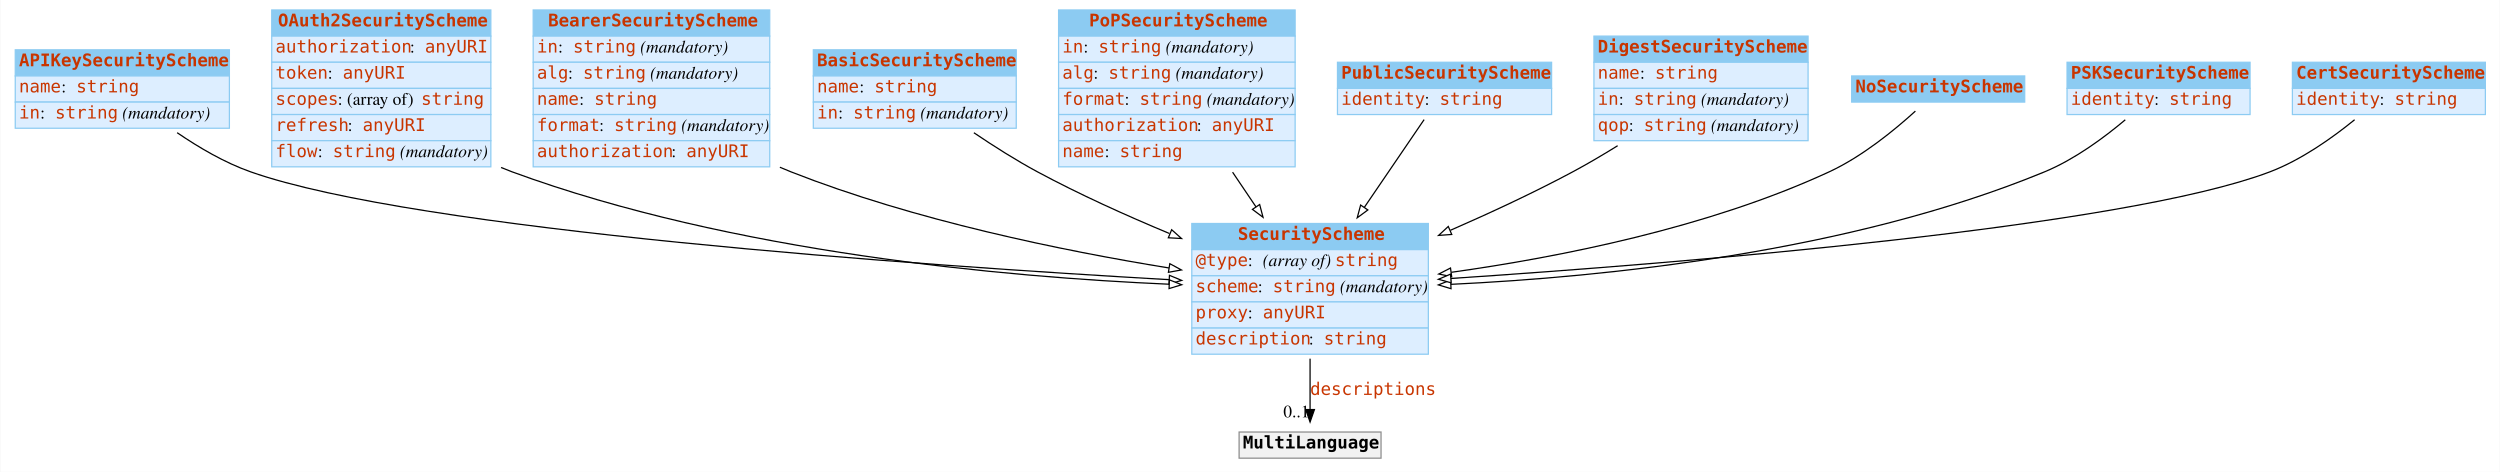
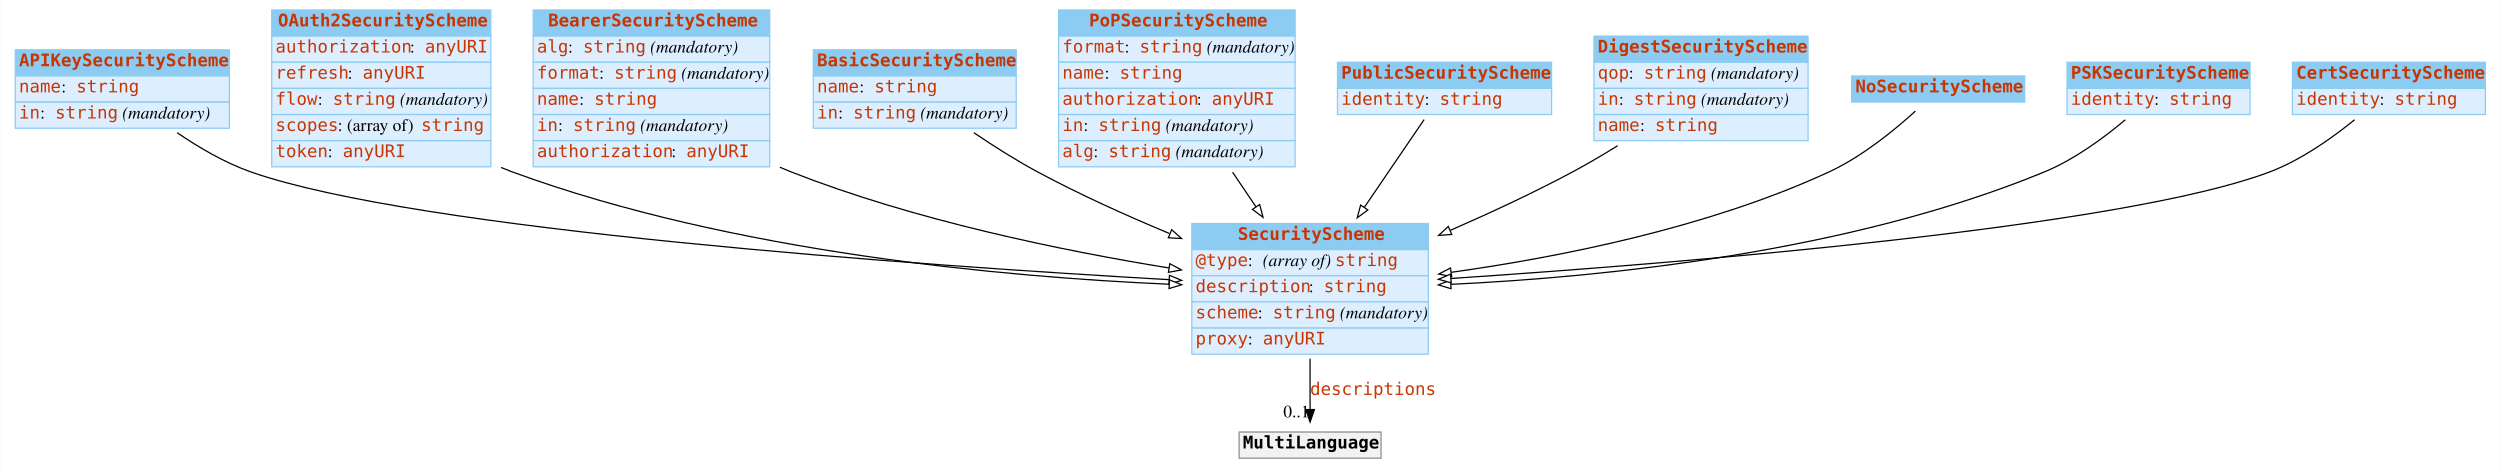
<svg xmlns="http://www.w3.org/2000/svg" width="2008pt" height="379pt" viewBox="0.00 0.00 2007.50 379.00">
  <g id="graph0" class="graph" transform="scale(1 1) rotate(0) translate(4 375)">
    <polygon fill="white" stroke="none" points="-4,4 -4,-375 2003.5,-375 2003.5,4 -4,4" />
    <g id="node1" class="node">
      <polygon fill="#8ccbf2" stroke="none" points="8,-314 8,-335 180,-335 180,-314 8,-314" />
      <polygon fill="none" stroke="#8ccbf2" points="8,-314 8,-335 180,-335 180,-314 8,-314" />
      <text text-anchor="start" x="11" y="-321.8" font-family="mono" font-weight="bold" font-size="14.00" fill="#c83500">APIKeySecurityScheme</text>
      <polygon fill="#ddeeff" stroke="none" points="8,-293 8,-314 180,-314 180,-293 8,-293" />
      <polygon fill="none" stroke="#8ccbf2" points="8,-293 8,-314 180,-314 180,-293 8,-293" />
      <text text-anchor="start" x="11" y="-300.8" font-family="mono" font-size="14.00" fill="#c83500">name</text>
      <text text-anchor="start" x="45" y="-300.8" font-family="Times,serif" font-size="14.00"> : </text>
      <text text-anchor="start" x="57" y="-300.8" font-family="mono" font-size="14.00" fill="#c83500">string</text>
      <polygon fill="#ddeeff" stroke="none" points="8,-272 8,-293 180,-293 180,-272 8,-272" />
      <polygon fill="none" stroke="#8ccbf2" points="8,-272 8,-293 180,-293 180,-272 8,-272" />
      <text text-anchor="start" x="11" y="-279.8" font-family="mono" font-size="14.00" fill="#c83500">in</text>
      <text text-anchor="start" x="28" y="-279.8" font-family="Times,serif" font-size="14.00"> : </text>
      <text text-anchor="start" x="40" y="-279.8" font-family="mono" font-size="14.00" fill="#c83500">string</text>
      <text text-anchor="start" x="90" y="-279.8" font-family="Times,serif" font-size="14.00"> </text>
      <text text-anchor="start" x="94" y="-279.8" font-family="Times,serif" font-style="italic" font-size="14.00">(mandatory)</text>
    </g>
    <g id="node3" class="node">
      <polygon fill="#8ccbf2" stroke="none" points="953,-174.5 953,-195.5 1143,-195.5 1143,-174.5 953,-174.5" />
      <polygon fill="none" stroke="#8ccbf2" points="953,-174.5 953,-195.5 1143,-195.5 1143,-174.5 953,-174.5" />
      <text text-anchor="start" x="990" y="-182.3" font-family="mono" font-weight="bold" font-size="14.00" fill="#c83500">SecurityScheme</text>
      <polygon fill="#ddeeff" stroke="none" points="953,-153.5 953,-174.5 1143,-174.5 1143,-153.5 953,-153.5" />
      <polygon fill="none" stroke="#8ccbf2" points="953,-153.5 953,-174.5 1143,-174.5 1143,-153.5 953,-153.5" />
      <text text-anchor="start" x="956" y="-161.3" font-family="mono" font-size="14.00" fill="#c83500">@type</text>
      <text text-anchor="start" x="998" y="-161.3" font-family="Times,serif" font-size="14.00"> : </text>
      <text text-anchor="start" x="1010" y="-161.3" font-family="Times,serif" font-style="italic" font-size="14.00">(array of) </text>
      <text text-anchor="start" x="1068" y="-161.3" font-family="mono" font-size="14.00" fill="#c83500">string</text>
      <polygon fill="#ddeeff" stroke="none" points="953,-132.5 953,-153.5 1143,-153.5 1143,-132.5 953,-132.5" />
      <polygon fill="none" stroke="#8ccbf2" points="953,-132.5 953,-153.5 1143,-153.5 1143,-132.5 953,-132.5" />
-       <text text-anchor="start" x="956" y="-140.3" font-family="mono" font-size="14.00" fill="#c83500">scheme</text>
-       <text text-anchor="start" x="1006" y="-140.3" font-family="Times,serif" font-size="14.00"> : </text>
-       <text text-anchor="start" x="1018" y="-140.3" font-family="mono" font-size="14.00" fill="#c83500">string</text>
-       <text text-anchor="start" x="1068" y="-140.3" font-family="Times,serif" font-size="14.00"> </text>
-       <text text-anchor="start" x="1072" y="-140.3" font-family="Times,serif" font-style="italic" font-size="14.00">(mandatory)</text>
+       <text text-anchor="start" x="956" y="-140.3" font-family="mono" font-size="14.00" fill="#c83500">description</text>
+       <text text-anchor="start" x="1047" y="-140.3" font-family="Times,serif" font-size="14.00"> : </text>
+       <text text-anchor="start" x="1059" y="-140.3" font-family="mono" font-size="14.00" fill="#c83500">string</text>
      <polygon fill="#ddeeff" stroke="none" points="953,-111.5 953,-132.5 1143,-132.5 1143,-111.5 953,-111.5" />
      <polygon fill="none" stroke="#8ccbf2" points="953,-111.5 953,-132.5 1143,-132.5 1143,-111.5 953,-111.5" />
-       <text text-anchor="start" x="956" y="-119.3" font-family="mono" font-size="14.00" fill="#c83500">proxy</text>
-       <text text-anchor="start" x="998" y="-119.3" font-family="Times,serif" font-size="14.00"> : </text>
-       <text text-anchor="start" x="1010" y="-119.3" font-family="mono" font-size="14.00" fill="#c83500">anyURI</text>
+       <text text-anchor="start" x="956" y="-119.3" font-family="mono" font-size="14.00" fill="#c83500">scheme</text>
+       <text text-anchor="start" x="1006" y="-119.3" font-family="Times,serif" font-size="14.00"> : </text>
+       <text text-anchor="start" x="1018" y="-119.3" font-family="mono" font-size="14.00" fill="#c83500">string</text>
+       <text text-anchor="start" x="1068" y="-119.3" font-family="Times,serif" font-size="14.00"> </text>
+       <text text-anchor="start" x="1072" y="-119.3" font-family="Times,serif" font-style="italic" font-size="14.00">(mandatory)</text>
      <polygon fill="#ddeeff" stroke="none" points="953,-90.5 953,-111.5 1143,-111.5 1143,-90.5 953,-90.5" />
      <polygon fill="none" stroke="#8ccbf2" points="953,-90.5 953,-111.5 1143,-111.5 1143,-90.5 953,-90.5" />
-       <text text-anchor="start" x="956" y="-98.3" font-family="mono" font-size="14.00" fill="#c83500">description</text>
-       <text text-anchor="start" x="1047" y="-98.3" font-family="Times,serif" font-size="14.00"> : </text>
-       <text text-anchor="start" x="1059" y="-98.3" font-family="mono" font-size="14.00" fill="#c83500">string</text>
+       <text text-anchor="start" x="956" y="-98.3" font-family="mono" font-size="14.00" fill="#c83500">proxy</text>
+       <text text-anchor="start" x="998" y="-98.3" font-family="Times,serif" font-size="14.00"> : </text>
+       <text text-anchor="start" x="1010" y="-98.3" font-family="mono" font-size="14.00" fill="#c83500">anyURI</text>
    </g>
    <g id="edge8" class="edge">
      <path fill="none" stroke="black" d="M138.037,-268.424C155.466,-256.499 176.27,-244.311 197,-237 330.28,-189.994 735.241,-161.777 934.632,-150.376" />
      <polygon fill="white" stroke="black" points="935.058,-153.858 944.843,-149.797 934.661,-146.869 935.058,-153.858" />
    </g>
    <g id="node2" class="node">
      <polygon fill="#8ccbf2" stroke="none" points="214,-346 214,-367 390,-367 390,-346 214,-346" />
      <polygon fill="none" stroke="#8ccbf2" points="214,-346 214,-367 390,-367 390,-346 214,-346" />
      <text text-anchor="start" x="219" y="-353.8" font-family="mono" font-weight="bold" font-size="14.00" fill="#c83500">OAuth2SecurityScheme</text>
      <polygon fill="#ddeeff" stroke="none" points="214,-325 214,-346 390,-346 390,-325 214,-325" />
      <polygon fill="none" stroke="#8ccbf2" points="214,-325 214,-346 390,-346 390,-325 214,-325" />
      <text text-anchor="start" x="217" y="-332.8" font-family="mono" font-size="14.00" fill="#c83500">authorization</text>
      <text text-anchor="start" x="325" y="-332.8" font-family="Times,serif" font-size="14.00"> : </text>
      <text text-anchor="start" x="337" y="-332.8" font-family="mono" font-size="14.00" fill="#c83500">anyURI</text>
      <polygon fill="#ddeeff" stroke="none" points="214,-304 214,-325 390,-325 390,-304 214,-304" />
      <polygon fill="none" stroke="#8ccbf2" points="214,-304 214,-325 390,-325 390,-304 214,-304" />
-       <text text-anchor="start" x="217" y="-311.8" font-family="mono" font-size="14.00" fill="#c83500">token</text>
-       <text text-anchor="start" x="259" y="-311.8" font-family="Times,serif" font-size="14.00"> : </text>
-       <text text-anchor="start" x="271" y="-311.8" font-family="mono" font-size="14.00" fill="#c83500">anyURI</text>
+       <text text-anchor="start" x="217" y="-311.8" font-family="mono" font-size="14.00" fill="#c83500">refresh</text>
+       <text text-anchor="start" x="275" y="-311.8" font-family="Times,serif" font-size="14.00"> : </text>
+       <text text-anchor="start" x="287" y="-311.8" font-family="mono" font-size="14.00" fill="#c83500">anyURI</text>
      <polygon fill="#ddeeff" stroke="none" points="214,-283 214,-304 390,-304 390,-283 214,-283" />
      <polygon fill="none" stroke="#8ccbf2" points="214,-283 214,-304 390,-304 390,-283 214,-283" />
-       <text text-anchor="start" x="217" y="-290.8" font-family="mono" font-size="14.00" fill="#c83500">scopes</text>
-       <text text-anchor="start" x="267" y="-290.8" font-family="Times,serif" font-size="14.00"> : (array of) </text>
-       <text text-anchor="start" x="334" y="-290.8" font-family="mono" font-size="14.00" fill="#c83500">string</text>
+       <text text-anchor="start" x="217" y="-290.8" font-family="mono" font-size="14.00" fill="#c83500">flow</text>
+       <text text-anchor="start" x="251" y="-290.8" font-family="Times,serif" font-size="14.00"> : </text>
+       <text text-anchor="start" x="263" y="-290.8" font-family="mono" font-size="14.00" fill="#c83500">string</text>
+       <text text-anchor="start" x="313" y="-290.8" font-family="Times,serif" font-size="14.00"> </text>
+       <text text-anchor="start" x="317" y="-290.8" font-family="Times,serif" font-style="italic" font-size="14.00">(mandatory)</text>
      <polygon fill="#ddeeff" stroke="none" points="214,-262 214,-283 390,-283 390,-262 214,-262" />
      <polygon fill="none" stroke="#8ccbf2" points="214,-262 214,-283 390,-283 390,-262 214,-262" />
-       <text text-anchor="start" x="217" y="-269.8" font-family="mono" font-size="14.00" fill="#c83500">refresh</text>
-       <text text-anchor="start" x="275" y="-269.8" font-family="Times,serif" font-size="14.00"> : </text>
-       <text text-anchor="start" x="287" y="-269.8" font-family="mono" font-size="14.00" fill="#c83500">anyURI</text>
+       <text text-anchor="start" x="217" y="-269.8" font-family="mono" font-size="14.00" fill="#c83500">scopes</text>
+       <text text-anchor="start" x="267" y="-269.8" font-family="Times,serif" font-size="14.00"> : (array of) </text>
+       <text text-anchor="start" x="334" y="-269.8" font-family="mono" font-size="14.00" fill="#c83500">string</text>
      <polygon fill="#ddeeff" stroke="none" points="214,-241 214,-262 390,-262 390,-241 214,-241" />
      <polygon fill="none" stroke="#8ccbf2" points="214,-241 214,-262 390,-262 390,-241 214,-241" />
-       <text text-anchor="start" x="217" y="-248.8" font-family="mono" font-size="14.00" fill="#c83500">flow</text>
-       <text text-anchor="start" x="251" y="-248.8" font-family="Times,serif" font-size="14.00"> : </text>
-       <text text-anchor="start" x="263" y="-248.8" font-family="mono" font-size="14.00" fill="#c83500">string</text>
-       <text text-anchor="start" x="313" y="-248.8" font-family="Times,serif" font-size="14.00"> </text>
-       <text text-anchor="start" x="317" y="-248.8" font-family="Times,serif" font-style="italic" font-size="14.00">(mandatory)</text>
-     </g>
-     <g id="edge10" class="edge">
+       <text text-anchor="start" x="217" y="-248.8" font-family="mono" font-size="14.00" fill="#c83500">token</text>
+       <text text-anchor="start" x="259" y="-248.8" font-family="Times,serif" font-size="14.00"> : </text>
+       <text text-anchor="start" x="271" y="-248.8" font-family="mono" font-size="14.00" fill="#c83500">anyURI</text>
+     </g>
+     <g id="edge3" class="edge">
      <path fill="none" stroke="black" d="M398.204,-240.487C401.134,-239.244 404.07,-238.077 407,-237 583.91,-171.973 803.983,-152.445 934.836,-146.712" />
      <polygon fill="white" stroke="black" points="935.034,-150.206 944.879,-146.291 934.741,-143.213 935.034,-150.206" />
    </g>
    <g id="node12" class="node">
      <polygon fill="#f2f2f2" stroke="none" points="991,-7 991,-28 1105,-28 1105,-7 991,-7" />
      <polygon fill="none" stroke="#8c8c8c" points="991,-7 991,-28 1105,-28 1105,-7 991,-7" />
      <text text-anchor="start" x="994" y="-14.8" font-family="mono" font-weight="bold" font-size="14.00">MultiLanguage</text>
    </g>
    <g id="edge1" class="edge">
      <path fill="none" stroke="black" d="M1048,-86.892C1048,-72.775 1048,-58.225 1048,-46.234" />
      <polygon fill="black" stroke="black" points="1051.5,-46.026 1048,-36.026 1044.5,-46.026 1051.5,-46.026" />
      <text text-anchor="start" x="1048" y="-57.8" font-family="mono" font-size="14.00" fill="#c83500">descriptions</text>
      <text text-anchor="middle" x="1037" y="-39.826" font-family="Times,serif" font-size="14.00">0..1</text>
    </g>
    <g id="node4" class="node">
      <polygon fill="#8ccbf2" stroke="none" points="424,-346 424,-367 614,-367 614,-346 424,-346" />
      <polygon fill="none" stroke="#8ccbf2" points="424,-346 424,-367 614,-367 614,-346 424,-346" />
      <text text-anchor="start" x="436" y="-353.8" font-family="mono" font-weight="bold" font-size="14.00" fill="#c83500">BearerSecurityScheme</text>
      <polygon fill="#ddeeff" stroke="none" points="424,-325 424,-346 614,-346 614,-325 424,-325" />
      <polygon fill="none" stroke="#8ccbf2" points="424,-325 424,-346 614,-346 614,-325 424,-325" />
-       <text text-anchor="start" x="427" y="-332.8" font-family="mono" font-size="14.00" fill="#c83500">in</text>
-       <text text-anchor="start" x="444" y="-332.8" font-family="Times,serif" font-size="14.00"> : </text>
-       <text text-anchor="start" x="456" y="-332.8" font-family="mono" font-size="14.00" fill="#c83500">string</text>
-       <text text-anchor="start" x="506" y="-332.8" font-family="Times,serif" font-size="14.00"> </text>
-       <text text-anchor="start" x="510" y="-332.8" font-family="Times,serif" font-style="italic" font-size="14.00">(mandatory)</text>
+       <text text-anchor="start" x="427" y="-332.8" font-family="mono" font-size="14.00" fill="#c83500">alg</text>
+       <text text-anchor="start" x="452" y="-332.8" font-family="Times,serif" font-size="14.00"> : </text>
+       <text text-anchor="start" x="464" y="-332.8" font-family="mono" font-size="14.00" fill="#c83500">string</text>
+       <text text-anchor="start" x="514" y="-332.8" font-family="Times,serif" font-size="14.00"> </text>
+       <text text-anchor="start" x="518" y="-332.8" font-family="Times,serif" font-style="italic" font-size="14.00">(mandatory)</text>
      <polygon fill="#ddeeff" stroke="none" points="424,-304 424,-325 614,-325 614,-304 424,-304" />
      <polygon fill="none" stroke="#8ccbf2" points="424,-304 424,-325 614,-325 614,-304 424,-304" />
-       <text text-anchor="start" x="427" y="-311.8" font-family="mono" font-size="14.00" fill="#c83500">alg</text>
-       <text text-anchor="start" x="452" y="-311.8" font-family="Times,serif" font-size="14.00"> : </text>
-       <text text-anchor="start" x="464" y="-311.8" font-family="mono" font-size="14.00" fill="#c83500">string</text>
-       <text text-anchor="start" x="514" y="-311.8" font-family="Times,serif" font-size="14.00"> </text>
-       <text text-anchor="start" x="518" y="-311.8" font-family="Times,serif" font-style="italic" font-size="14.00">(mandatory)</text>
+       <text text-anchor="start" x="427" y="-311.8" font-family="mono" font-size="14.00" fill="#c83500">format</text>
+       <text text-anchor="start" x="477" y="-311.8" font-family="Times,serif" font-size="14.00"> : </text>
+       <text text-anchor="start" x="489" y="-311.8" font-family="mono" font-size="14.00" fill="#c83500">string</text>
+       <text text-anchor="start" x="539" y="-311.8" font-family="Times,serif" font-size="14.00"> </text>
+       <text text-anchor="start" x="543" y="-311.8" font-family="Times,serif" font-style="italic" font-size="14.00">(mandatory)</text>
      <polygon fill="#ddeeff" stroke="none" points="424,-283 424,-304 614,-304 614,-283 424,-283" />
      <polygon fill="none" stroke="#8ccbf2" points="424,-283 424,-304 614,-304 614,-283 424,-283" />
      <text text-anchor="start" x="427" y="-290.8" font-family="mono" font-size="14.00" fill="#c83500">name</text>
      <text text-anchor="start" x="461" y="-290.8" font-family="Times,serif" font-size="14.00"> : </text>
      <text text-anchor="start" x="473" y="-290.8" font-family="mono" font-size="14.00" fill="#c83500">string</text>
      <polygon fill="#ddeeff" stroke="none" points="424,-262 424,-283 614,-283 614,-262 424,-262" />
      <polygon fill="none" stroke="#8ccbf2" points="424,-262 424,-283 614,-283 614,-262 424,-262" />
-       <text text-anchor="start" x="427" y="-269.8" font-family="mono" font-size="14.00" fill="#c83500">format</text>
-       <text text-anchor="start" x="477" y="-269.8" font-family="Times,serif" font-size="14.00"> : </text>
-       <text text-anchor="start" x="489" y="-269.8" font-family="mono" font-size="14.00" fill="#c83500">string</text>
-       <text text-anchor="start" x="539" y="-269.8" font-family="Times,serif" font-size="14.00"> </text>
-       <text text-anchor="start" x="543" y="-269.8" font-family="Times,serif" font-style="italic" font-size="14.00">(mandatory)</text>
+       <text text-anchor="start" x="427" y="-269.8" font-family="mono" font-size="14.00" fill="#c83500">in</text>
+       <text text-anchor="start" x="444" y="-269.8" font-family="Times,serif" font-size="14.00"> : </text>
+       <text text-anchor="start" x="456" y="-269.8" font-family="mono" font-size="14.00" fill="#c83500">string</text>
+       <text text-anchor="start" x="506" y="-269.8" font-family="Times,serif" font-size="14.00"> </text>
+       <text text-anchor="start" x="510" y="-269.8" font-family="Times,serif" font-style="italic" font-size="14.00">(mandatory)</text>
      <polygon fill="#ddeeff" stroke="none" points="424,-241 424,-262 614,-262 614,-241 424,-241" />
      <polygon fill="none" stroke="#8ccbf2" points="424,-241 424,-262 614,-262 614,-241 424,-241" />
      <text text-anchor="start" x="427" y="-248.8" font-family="mono" font-size="14.00" fill="#c83500">authorization</text>
      <text text-anchor="start" x="535" y="-248.8" font-family="Times,serif" font-size="14.00"> : </text>
      <text text-anchor="start" x="547" y="-248.8" font-family="mono" font-size="14.00" fill="#c83500">anyURI</text>
    </g>
-     <g id="edge4" class="edge">
+     <g id="edge10" class="edge">
      <path fill="none" stroke="black" d="M622.151,-240.676C625.107,-239.388 628.06,-238.158 631,-237 730.048,-197.967 849.15,-173.622 934.662,-159.767" />
      <polygon fill="white" stroke="black" points="935.336,-163.204 944.658,-158.171 934.231,-156.292 935.336,-163.204" />
    </g>
    <g id="node5" class="node">
      <polygon fill="#8ccbf2" stroke="none" points="649,-314 649,-335 812,-335 812,-314 649,-314" />
      <polygon fill="none" stroke="#8ccbf2" points="649,-314 649,-335 812,-335 812,-314 649,-314" />
      <text text-anchor="start" x="652" y="-321.8" font-family="mono" font-weight="bold" font-size="14.00" fill="#c83500">BasicSecurityScheme</text>
      <polygon fill="#ddeeff" stroke="none" points="649,-293 649,-314 812,-314 812,-293 649,-293" />
      <polygon fill="none" stroke="#8ccbf2" points="649,-293 649,-314 812,-314 812,-293 649,-293" />
      <text text-anchor="start" x="652" y="-300.8" font-family="mono" font-size="14.00" fill="#c83500">name</text>
      <text text-anchor="start" x="686" y="-300.8" font-family="Times,serif" font-size="14.00"> : </text>
      <text text-anchor="start" x="698" y="-300.8" font-family="mono" font-size="14.00" fill="#c83500">string</text>
      <polygon fill="#ddeeff" stroke="none" points="649,-272 649,-293 812,-293 812,-272 649,-272" />
      <polygon fill="none" stroke="#8ccbf2" points="649,-272 649,-293 812,-293 812,-272 649,-272" />
      <text text-anchor="start" x="652" y="-279.8" font-family="mono" font-size="14.00" fill="#c83500">in</text>
      <text text-anchor="start" x="669" y="-279.8" font-family="Times,serif" font-size="14.00"> : </text>
      <text text-anchor="start" x="681" y="-279.8" font-family="mono" font-size="14.00" fill="#c83500">string</text>
      <text text-anchor="start" x="731" y="-279.8" font-family="Times,serif" font-size="14.00"> </text>
      <text text-anchor="start" x="735" y="-279.8" font-family="Times,serif" font-style="italic" font-size="14.00">(mandatory)</text>
    </g>
-     <g id="edge3" class="edge">
+     <g id="edge6" class="edge">
      <path fill="none" stroke="black" d="M777.967,-268.388C793.823,-257.668 811.812,-246.253 829,-237 862.551,-218.939 900.385,-201.875 935.049,-187.437" />
      <polygon fill="white" stroke="black" points="936.829,-190.489 944.735,-183.436 934.157,-184.019 936.829,-190.489" />
    </g>
    <g id="node6" class="node">
      <polygon fill="#8ccbf2" stroke="none" points="846,-346 846,-367 1036,-367 1036,-346 846,-346" />
      <polygon fill="none" stroke="#8ccbf2" points="846,-346 846,-367 1036,-367 1036,-346 846,-346" />
      <text text-anchor="start" x="870.5" y="-353.8" font-family="mono" font-weight="bold" font-size="14.00" fill="#c83500">PoPSecurityScheme</text>
      <polygon fill="#ddeeff" stroke="none" points="846,-325 846,-346 1036,-346 1036,-325 846,-325" />
      <polygon fill="none" stroke="#8ccbf2" points="846,-325 846,-346 1036,-346 1036,-325 846,-325" />
-       <text text-anchor="start" x="849" y="-332.8" font-family="mono" font-size="14.00" fill="#c83500">in</text>
-       <text text-anchor="start" x="866" y="-332.8" font-family="Times,serif" font-size="14.00"> : </text>
-       <text text-anchor="start" x="878" y="-332.8" font-family="mono" font-size="14.00" fill="#c83500">string</text>
-       <text text-anchor="start" x="928" y="-332.8" font-family="Times,serif" font-size="14.00"> </text>
-       <text text-anchor="start" x="932" y="-332.8" font-family="Times,serif" font-style="italic" font-size="14.00">(mandatory)</text>
+       <text text-anchor="start" x="849" y="-332.8" font-family="mono" font-size="14.00" fill="#c83500">format</text>
+       <text text-anchor="start" x="899" y="-332.8" font-family="Times,serif" font-size="14.00"> : </text>
+       <text text-anchor="start" x="911" y="-332.8" font-family="mono" font-size="14.00" fill="#c83500">string</text>
+       <text text-anchor="start" x="961" y="-332.8" font-family="Times,serif" font-size="14.00"> </text>
+       <text text-anchor="start" x="965" y="-332.8" font-family="Times,serif" font-style="italic" font-size="14.00">(mandatory)</text>
      <polygon fill="#ddeeff" stroke="none" points="846,-304 846,-325 1036,-325 1036,-304 846,-304" />
      <polygon fill="none" stroke="#8ccbf2" points="846,-304 846,-325 1036,-325 1036,-304 846,-304" />
-       <text text-anchor="start" x="849" y="-311.8" font-family="mono" font-size="14.00" fill="#c83500">alg</text>
-       <text text-anchor="start" x="874" y="-311.8" font-family="Times,serif" font-size="14.00"> : </text>
-       <text text-anchor="start" x="886" y="-311.8" font-family="mono" font-size="14.00" fill="#c83500">string</text>
-       <text text-anchor="start" x="936" y="-311.8" font-family="Times,serif" font-size="14.00"> </text>
-       <text text-anchor="start" x="940" y="-311.8" font-family="Times,serif" font-style="italic" font-size="14.00">(mandatory)</text>
+       <text text-anchor="start" x="849" y="-311.8" font-family="mono" font-size="14.00" fill="#c83500">name</text>
+       <text text-anchor="start" x="883" y="-311.8" font-family="Times,serif" font-size="14.00"> : </text>
+       <text text-anchor="start" x="895" y="-311.8" font-family="mono" font-size="14.00" fill="#c83500">string</text>
      <polygon fill="#ddeeff" stroke="none" points="846,-283 846,-304 1036,-304 1036,-283 846,-283" />
      <polygon fill="none" stroke="#8ccbf2" points="846,-283 846,-304 1036,-304 1036,-283 846,-283" />
-       <text text-anchor="start" x="849" y="-290.8" font-family="mono" font-size="14.00" fill="#c83500">format</text>
-       <text text-anchor="start" x="899" y="-290.8" font-family="Times,serif" font-size="14.00"> : </text>
-       <text text-anchor="start" x="911" y="-290.8" font-family="mono" font-size="14.00" fill="#c83500">string</text>
-       <text text-anchor="start" x="961" y="-290.8" font-family="Times,serif" font-size="14.00"> </text>
-       <text text-anchor="start" x="965" y="-290.8" font-family="Times,serif" font-style="italic" font-size="14.00">(mandatory)</text>
+       <text text-anchor="start" x="849" y="-290.8" font-family="mono" font-size="14.00" fill="#c83500">authorization</text>
+       <text text-anchor="start" x="957" y="-290.8" font-family="Times,serif" font-size="14.00"> : </text>
+       <text text-anchor="start" x="969" y="-290.8" font-family="mono" font-size="14.00" fill="#c83500">anyURI</text>
      <polygon fill="#ddeeff" stroke="none" points="846,-262 846,-283 1036,-283 1036,-262 846,-262" />
      <polygon fill="none" stroke="#8ccbf2" points="846,-262 846,-283 1036,-283 1036,-262 846,-262" />
-       <text text-anchor="start" x="849" y="-269.8" font-family="mono" font-size="14.00" fill="#c83500">authorization</text>
-       <text text-anchor="start" x="957" y="-269.8" font-family="Times,serif" font-size="14.00"> : </text>
-       <text text-anchor="start" x="969" y="-269.8" font-family="mono" font-size="14.00" fill="#c83500">anyURI</text>
+       <text text-anchor="start" x="849" y="-269.8" font-family="mono" font-size="14.00" fill="#c83500">in</text>
+       <text text-anchor="start" x="866" y="-269.8" font-family="Times,serif" font-size="14.00"> : </text>
+       <text text-anchor="start" x="878" y="-269.8" font-family="mono" font-size="14.00" fill="#c83500">string</text>
+       <text text-anchor="start" x="928" y="-269.8" font-family="Times,serif" font-size="14.00"> </text>
+       <text text-anchor="start" x="932" y="-269.8" font-family="Times,serif" font-style="italic" font-size="14.00">(mandatory)</text>
      <polygon fill="#ddeeff" stroke="none" points="846,-241 846,-262 1036,-262 1036,-241 846,-241" />
      <polygon fill="none" stroke="#8ccbf2" points="846,-241 846,-262 1036,-262 1036,-241 846,-241" />
-       <text text-anchor="start" x="849" y="-248.8" font-family="mono" font-size="14.00" fill="#c83500">name</text>
-       <text text-anchor="start" x="883" y="-248.8" font-family="Times,serif" font-size="14.00"> : </text>
-       <text text-anchor="start" x="895" y="-248.8" font-family="mono" font-size="14.00" fill="#c83500">string</text>
-     </g>
-     <g id="edge2" class="edge">
+       <text text-anchor="start" x="849" y="-248.8" font-family="mono" font-size="14.00" fill="#c83500">alg</text>
+       <text text-anchor="start" x="874" y="-248.8" font-family="Times,serif" font-size="14.00"> : </text>
+       <text text-anchor="start" x="886" y="-248.8" font-family="mono" font-size="14.00" fill="#c83500">string</text>
+       <text text-anchor="start" x="936" y="-248.8" font-family="Times,serif" font-size="14.00"> </text>
+       <text text-anchor="start" x="940" y="-248.8" font-family="Times,serif" font-style="italic" font-size="14.00">(mandatory)</text>
+     </g>
+     <g id="edge4" class="edge">
      <path fill="none" stroke="black" d="M985.758,-236.7C991.984,-227.477 998.372,-218.014 1004.57,-208.829" />
      <polygon fill="white" stroke="black" points="1007.51,-210.732 1010.21,-200.486 1001.71,-206.816 1007.51,-210.732" />
    </g>
    <g id="node7" class="node">
      <polygon fill="#8ccbf2" stroke="none" points="1070,-304 1070,-325 1242,-325 1242,-304 1070,-304" />
      <polygon fill="none" stroke="#8ccbf2" points="1070,-304 1070,-325 1242,-325 1242,-304 1070,-304" />
      <text text-anchor="start" x="1073" y="-311.8" font-family="mono" font-weight="bold" font-size="14.00" fill="#c83500">PublicSecurityScheme</text>
      <polygon fill="#ddeeff" stroke="none" points="1070,-283 1070,-304 1242,-304 1242,-283 1070,-283" />
      <polygon fill="none" stroke="#8ccbf2" points="1070,-283 1070,-304 1242,-304 1242,-283 1070,-283" />
      <text text-anchor="start" x="1073" y="-290.8" font-family="mono" font-size="14.00" fill="#c83500">identity</text>
      <text text-anchor="start" x="1140" y="-290.8" font-family="Times,serif" font-size="14.00"> : </text>
      <text text-anchor="start" x="1152" y="-290.8" font-family="mono" font-size="14.00" fill="#c83500">string</text>
    </g>
    <g id="edge11" class="edge">
      <path fill="none" stroke="black" d="M1139.6,-278.927C1126.82,-260.176 1108.47,-233.243 1091.54,-208.402" />
      <polygon fill="white" stroke="black" points="1094.39,-206.366 1085.87,-200.073 1088.61,-210.308 1094.39,-206.366" />
    </g>
    <g id="node8" class="node">
      <polygon fill="#8ccbf2" stroke="none" points="1276,-325 1276,-346 1448,-346 1448,-325 1276,-325" />
      <polygon fill="none" stroke="#8ccbf2" points="1276,-325 1276,-346 1448,-346 1448,-325 1276,-325" />
      <text text-anchor="start" x="1279" y="-332.8" font-family="mono" font-weight="bold" font-size="14.00" fill="#c83500">DigestSecurityScheme</text>
      <polygon fill="#ddeeff" stroke="none" points="1276,-304 1276,-325 1448,-325 1448,-304 1276,-304" />
      <polygon fill="none" stroke="#8ccbf2" points="1276,-304 1276,-325 1448,-325 1448,-304 1276,-304" />
-       <text text-anchor="start" x="1279" y="-311.8" font-family="mono" font-size="14.00" fill="#c83500">name</text>
-       <text text-anchor="start" x="1313" y="-311.8" font-family="Times,serif" font-size="14.00"> : </text>
-       <text text-anchor="start" x="1325" y="-311.8" font-family="mono" font-size="14.00" fill="#c83500">string</text>
+       <text text-anchor="start" x="1279" y="-311.8" font-family="mono" font-size="14.00" fill="#c83500">qop</text>
+       <text text-anchor="start" x="1304" y="-311.8" font-family="Times,serif" font-size="14.00"> : </text>
+       <text text-anchor="start" x="1316" y="-311.8" font-family="mono" font-size="14.00" fill="#c83500">string</text>
+       <text text-anchor="start" x="1366" y="-311.8" font-family="Times,serif" font-size="14.00"> </text>
+       <text text-anchor="start" x="1370" y="-311.8" font-family="Times,serif" font-style="italic" font-size="14.00">(mandatory)</text>
      <polygon fill="#ddeeff" stroke="none" points="1276,-283 1276,-304 1448,-304 1448,-283 1276,-283" />
      <polygon fill="none" stroke="#8ccbf2" points="1276,-283 1276,-304 1448,-304 1448,-283 1276,-283" />
      <text text-anchor="start" x="1279" y="-290.8" font-family="mono" font-size="14.00" fill="#c83500">in</text>
      <text text-anchor="start" x="1296" y="-290.8" font-family="Times,serif" font-size="14.00"> : </text>
      <text text-anchor="start" x="1308" y="-290.8" font-family="mono" font-size="14.00" fill="#c83500">string</text>
      <text text-anchor="start" x="1358" y="-290.8" font-family="Times,serif" font-size="14.00"> </text>
      <text text-anchor="start" x="1362" y="-290.8" font-family="Times,serif" font-style="italic" font-size="14.00">(mandatory)</text>
      <polygon fill="#ddeeff" stroke="none" points="1276,-262 1276,-283 1448,-283 1448,-262 1276,-262" />
      <polygon fill="none" stroke="#8ccbf2" points="1276,-262 1276,-283 1448,-283 1448,-262 1276,-262" />
-       <text text-anchor="start" x="1279" y="-269.8" font-family="mono" font-size="14.00" fill="#c83500">qop</text>
-       <text text-anchor="start" x="1304" y="-269.8" font-family="Times,serif" font-size="14.00"> : </text>
-       <text text-anchor="start" x="1316" y="-269.8" font-family="mono" font-size="14.00" fill="#c83500">string</text>
-       <text text-anchor="start" x="1366" y="-269.8" font-family="Times,serif" font-size="14.00"> </text>
-       <text text-anchor="start" x="1370" y="-269.8" font-family="Times,serif" font-style="italic" font-size="14.00">(mandatory)</text>
-     </g>
-     <g id="edge5" class="edge">
+       <text text-anchor="start" x="1279" y="-269.8" font-family="mono" font-size="14.00" fill="#c83500">name</text>
+       <text text-anchor="start" x="1313" y="-269.8" font-family="Times,serif" font-size="14.00"> : </text>
+       <text text-anchor="start" x="1325" y="-269.8" font-family="mono" font-size="14.00" fill="#c83500">string</text>
+     </g>
+     <g id="edge2" class="edge">
      <path fill="none" stroke="black" d="M1295.04,-257.965C1283.22,-250.633 1270.89,-243.365 1259,-237 1227.79,-220.291 1192.94,-204.079 1160.69,-190.017" />
      <polygon fill="white" stroke="black" points="1161.79,-186.68 1151.22,-185.917 1159.01,-193.103 1161.79,-186.68" />
    </g>
    <g id="node9" class="node">
      <polygon fill="#8ccbf2" stroke="none" points="1483,-293 1483,-314 1622,-314 1622,-293 1483,-293" />
      <polygon fill="none" stroke="#8ccbf2" points="1483,-293 1483,-314 1622,-314 1622,-293 1483,-293" />
      <text text-anchor="start" x="1486" y="-300.8" font-family="mono" font-weight="bold" font-size="14.00" fill="#c83500">NoSecurityScheme</text>
    </g>
    <g id="edge9" class="edge">
      <path fill="none" stroke="black" d="M1534.19,-285.759C1517.6,-270.66 1491.49,-249.268 1465,-237 1367.91,-192.042 1247.79,-168.378 1161.45,-156.287" />
      <polygon fill="white" stroke="black" points="1161.74,-152.794 1151.36,-154.904 1160.79,-159.729 1161.74,-152.794" />
    </g>
    <g id="node10" class="node">
      <polygon fill="#8ccbf2" stroke="none" points="1656,-304 1656,-325 1803,-325 1803,-304 1656,-304" />
      <polygon fill="none" stroke="#8ccbf2" points="1656,-304 1656,-325 1803,-325 1803,-304 1656,-304" />
      <text text-anchor="start" x="1659" y="-311.8" font-family="mono" font-weight="bold" font-size="14.00" fill="#c83500">PSKSecurityScheme</text>
      <polygon fill="#ddeeff" stroke="none" points="1656,-283 1656,-304 1803,-304 1803,-283 1656,-283" />
      <polygon fill="none" stroke="#8ccbf2" points="1656,-283 1656,-304 1803,-304 1803,-283 1656,-283" />
      <text text-anchor="start" x="1659" y="-290.8" font-family="mono" font-size="14.00" fill="#c83500">identity</text>
      <text text-anchor="start" x="1726" y="-290.8" font-family="Times,serif" font-size="14.00"> : </text>
      <text text-anchor="start" x="1738" y="-290.8" font-family="mono" font-size="14.00" fill="#c83500">string</text>
    </g>
-     <g id="edge7" class="edge">
+     <g id="edge5" class="edge">
      <path fill="none" stroke="black" d="M1702.78,-278.792C1685.62,-264.332 1661.99,-246.904 1638,-237 1480.93,-172.16 1283.16,-152.43 1161.17,-146.625" />
      <polygon fill="white" stroke="black" points="1161.21,-143.124 1151.07,-146.168 1160.9,-150.117 1161.21,-143.124" />
    </g>
    <g id="node11" class="node">
      <polygon fill="#8ccbf2" stroke="none" points="1837,-304 1837,-325 1992,-325 1992,-304 1837,-304" />
      <polygon fill="none" stroke="#8ccbf2" points="1837,-304 1837,-325 1992,-325 1992,-304 1837,-304" />
      <text text-anchor="start" x="1840" y="-311.8" font-family="mono" font-weight="bold" font-size="14.00" fill="#c83500">CertSecurityScheme</text>
      <polygon fill="#ddeeff" stroke="none" points="1837,-283 1837,-304 1992,-304 1992,-283 1837,-283" />
      <polygon fill="none" stroke="#8ccbf2" points="1837,-283 1837,-304 1992,-304 1992,-283 1837,-283" />
      <text text-anchor="start" x="1840" y="-290.8" font-family="mono" font-size="14.00" fill="#c83500">identity</text>
      <text text-anchor="start" x="1907" y="-290.8" font-family="Times,serif" font-size="14.00"> : </text>
      <text text-anchor="start" x="1919" y="-290.8" font-family="mono" font-size="14.00" fill="#c83500">string</text>
    </g>
-     <g id="edge6" class="edge">
+     <g id="edge7" class="edge">
      <path fill="none" stroke="black" d="M1886.98,-278.834C1869,-264.198 1844.15,-246.563 1819,-237 1701.37,-192.281 1345.27,-163.592 1161.08,-151.336" />
      <polygon fill="white" stroke="black" points="1161.3,-147.843 1151.09,-150.676 1160.83,-154.828 1161.3,-147.843" />
    </g>
  </g>
</svg>
